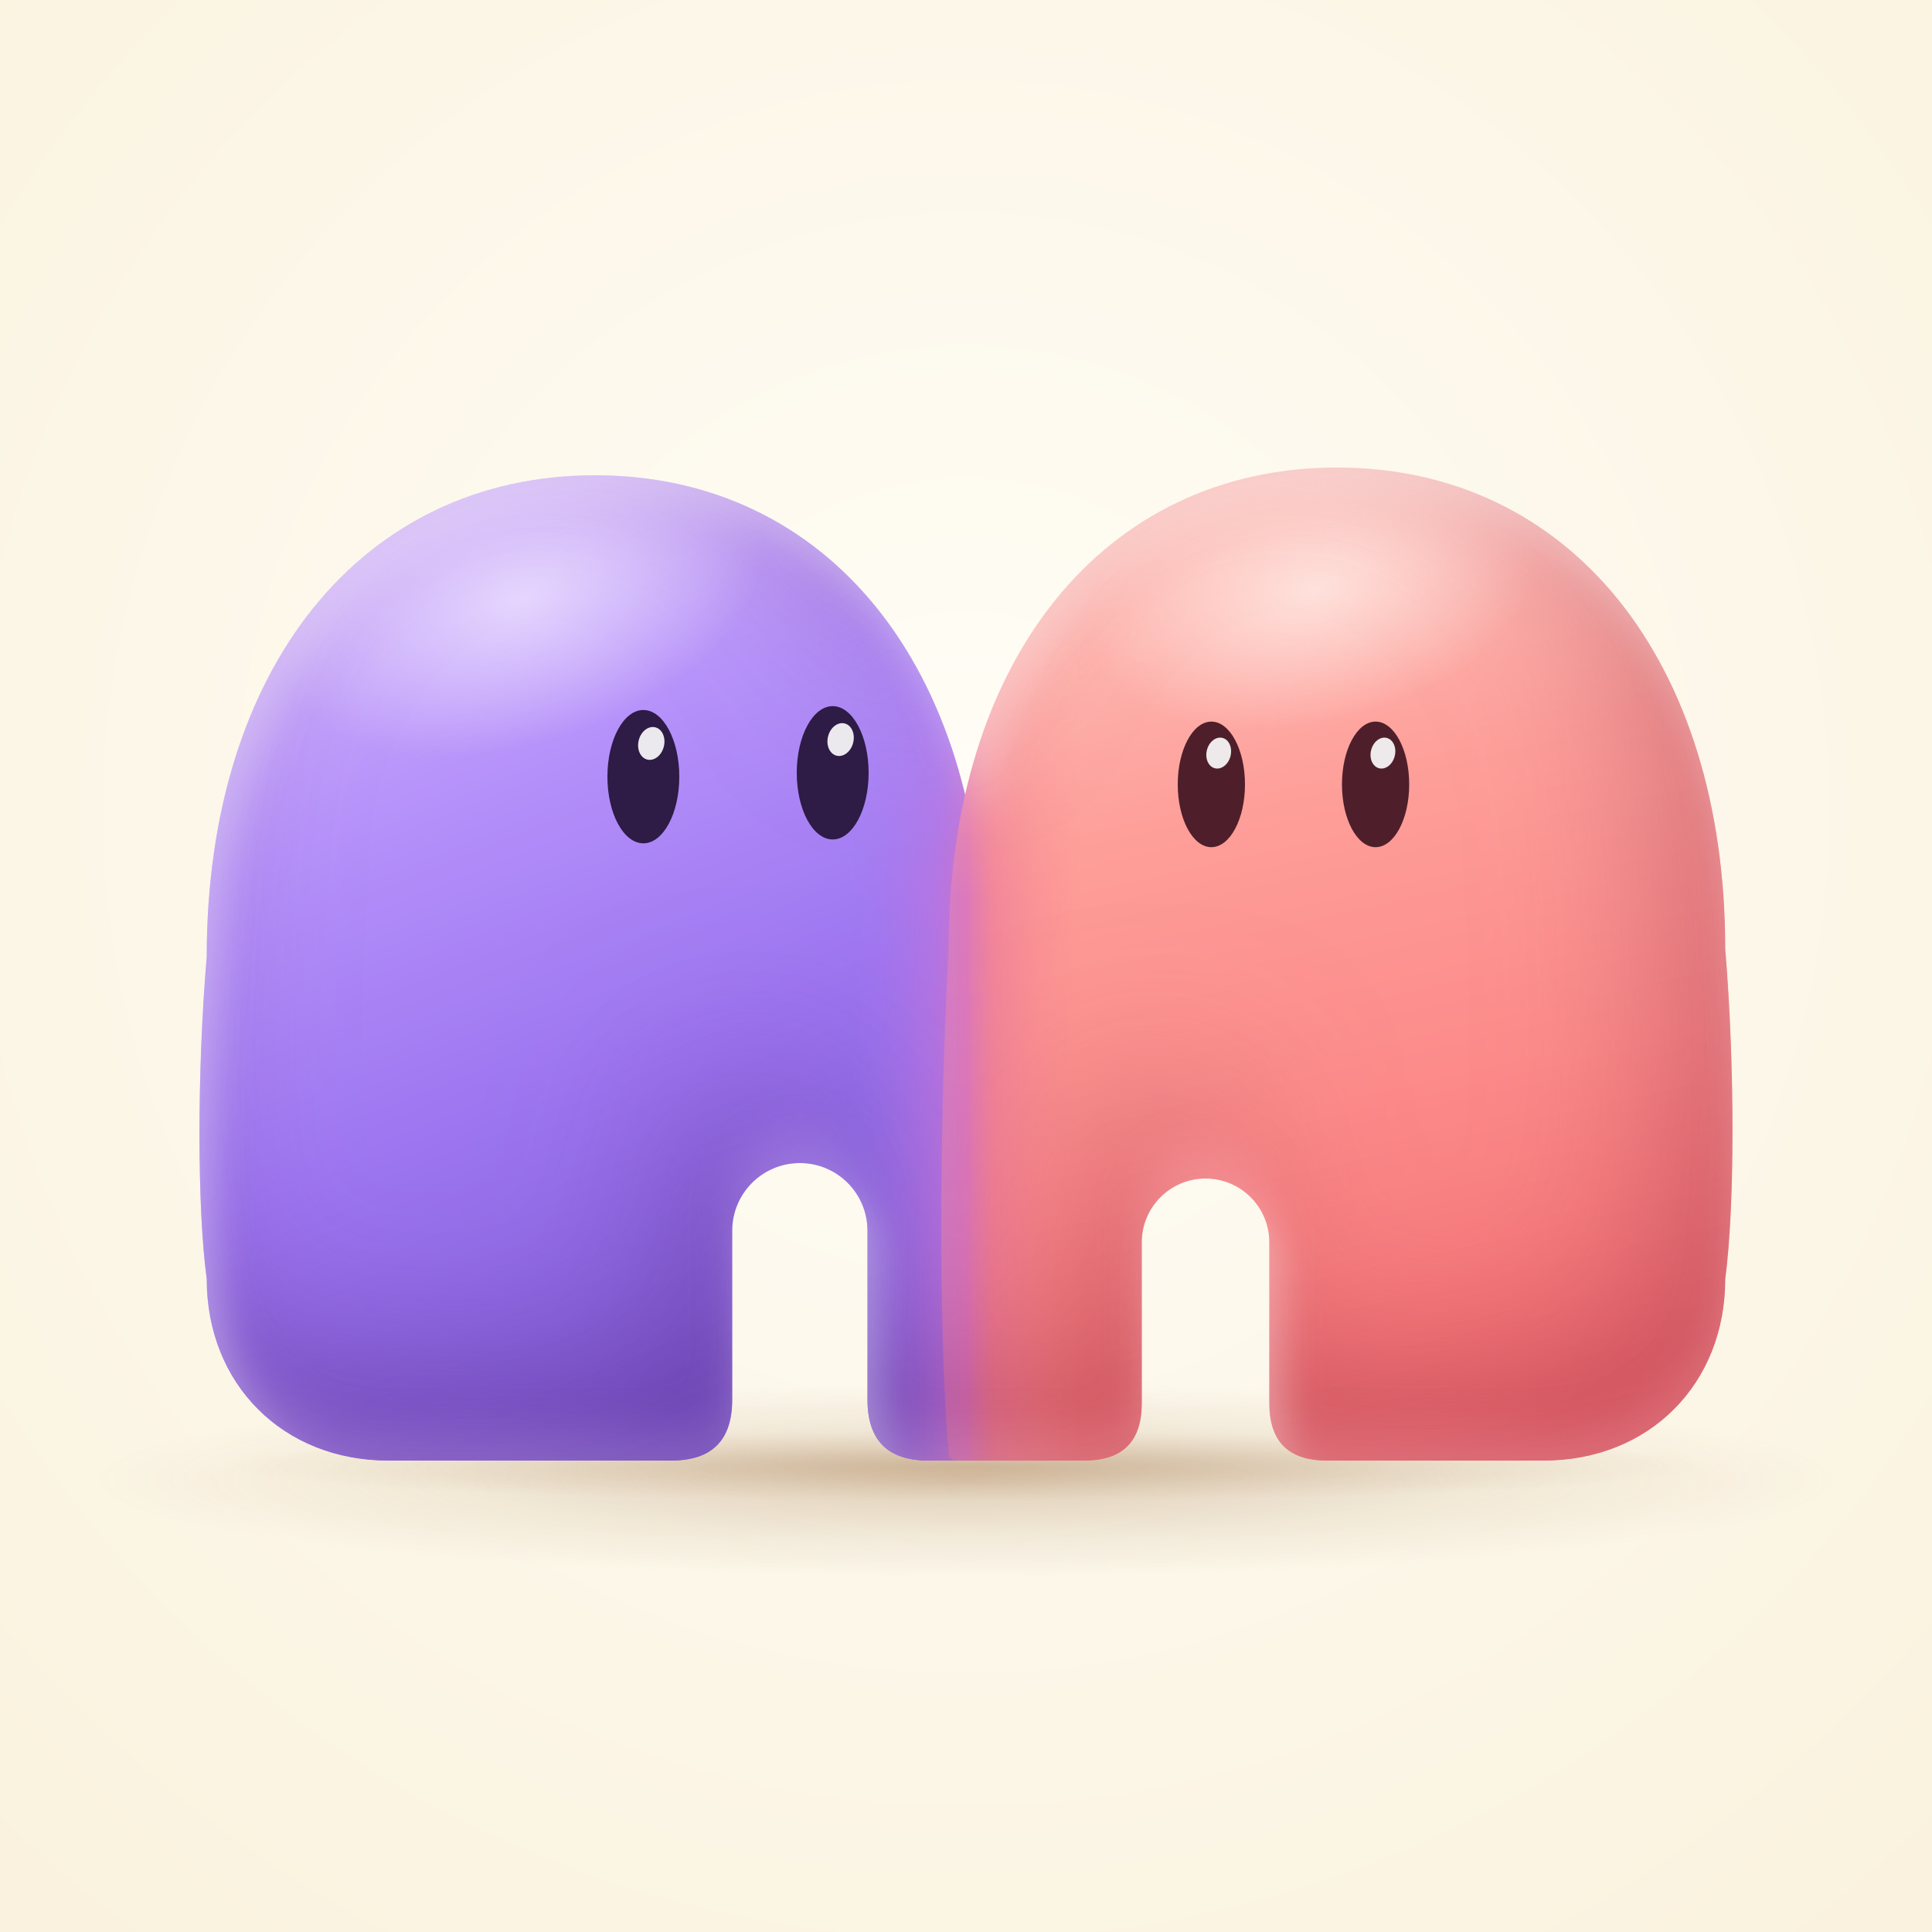
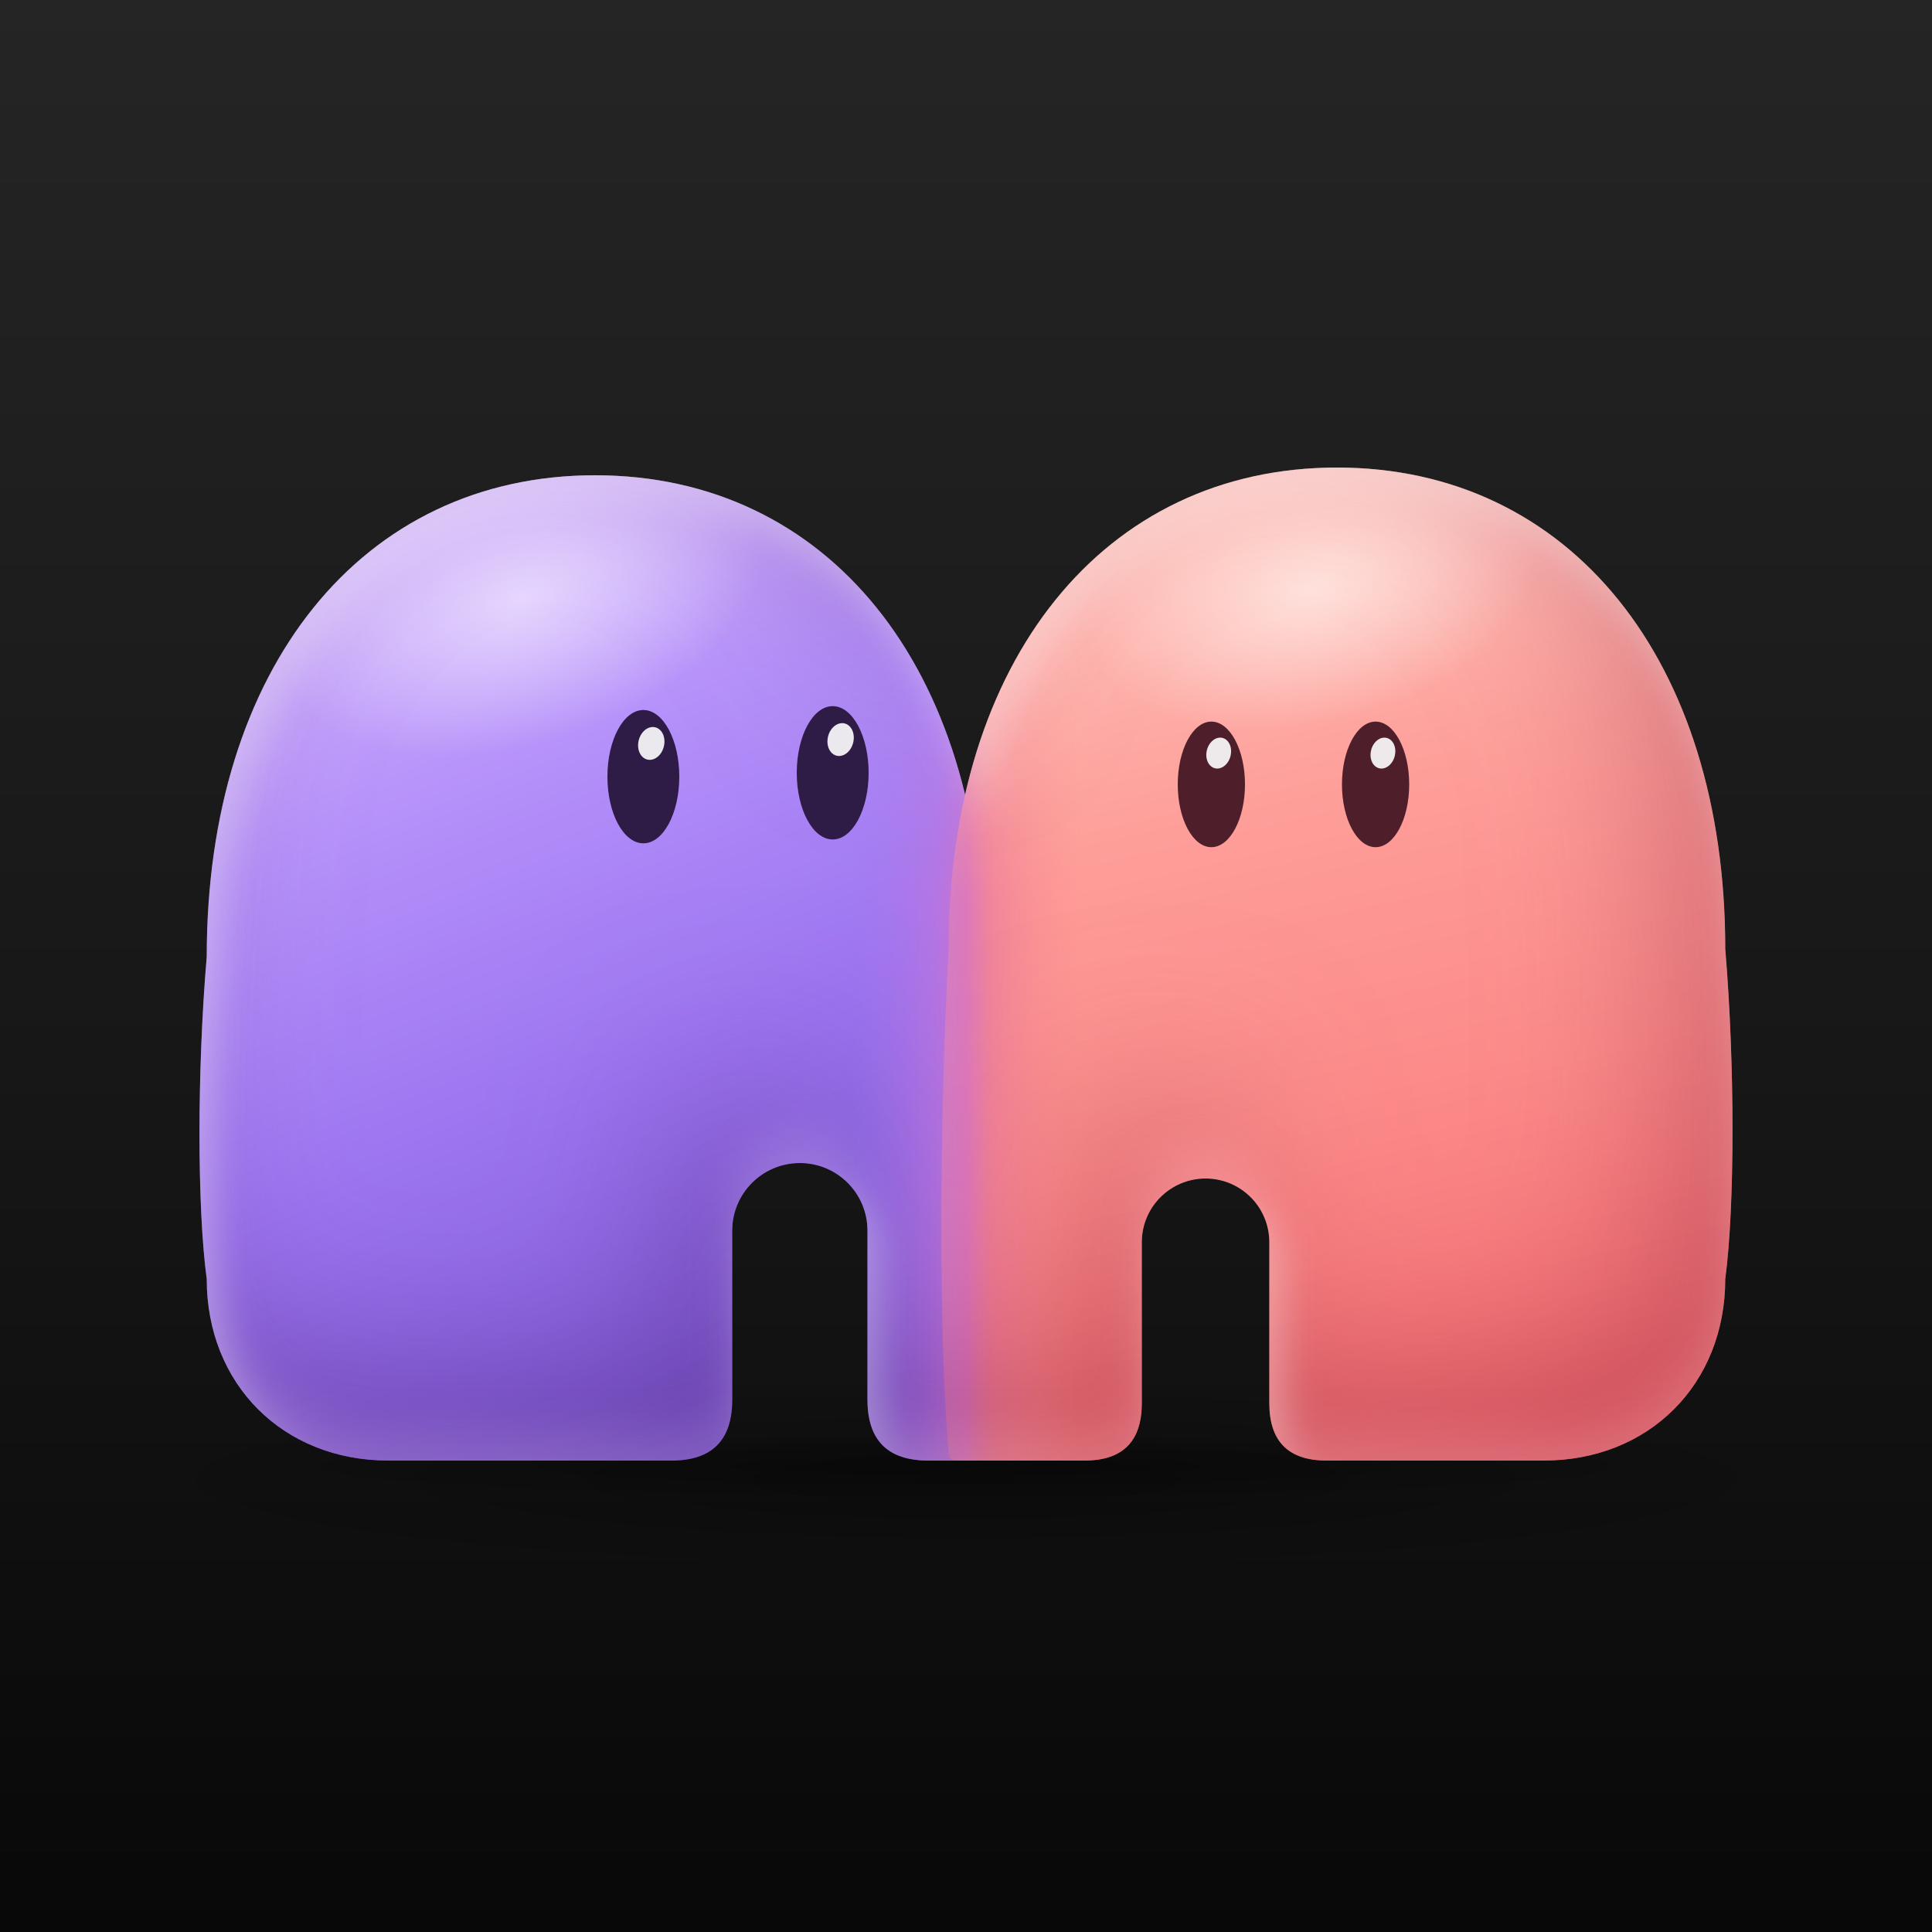
- <svg xmlns="http://www.w3.org/2000/svg" viewBox="0 0 100 100" width="1024" height="1024">
+ <svg xmlns="http://www.w3.org/2000/svg" viewBox="0 0 100 100" width="256" height="256">
  <defs>
-     <radialGradient id="mm_r_0_bg" cx="0.5" cy="0.42" r="0.75">
-       <stop offset="0" stop-color="#FFFDF6" />
-       <stop offset="1" stop-color="#FAF2DE" />
-     </radialGradient>
+     <linearGradient id="mm_r_0_bg" x1="0" y1="0" x2="0" y2="1">
+       <stop offset="0" stop-color="#252525" />
+       <stop offset="0.55" stop-color="#171717" />
+       <stop offset="1" stop-color="#080808" />
+     </linearGradient>
    <linearGradient id="mm_r_0_v" x1="0.3" y1="0" x2="0.62" y2="1">
      <stop offset="0" stop-color="#D2B5FC" />
      <stop offset="0.3" stop-color="#B591FA" />
      <stop offset="0.62" stop-color="#9C74F0" />
      <stop offset="1" stop-color="#7D59D4" />
    </linearGradient>
    <linearGradient id="mm_r_0_c" x1="0.42" y1="0" x2="0.6" y2="1">
      <stop offset="0" stop-color="#FFC4BD" />
      <stop offset="0.32" stop-color="#FE9F9A" />
      <stop offset="0.64" stop-color="#FC8A89" />
      <stop offset="1" stop-color="#F26C70" />
    </linearGradient>
    <linearGradient id="mm_r_0_seam" x1="0" y1="0" x2="1" y2="0">
      <stop offset="0" stop-color="#A777EE" stop-opacity="0" />
      <stop offset="0.38" stop-color="#BF74DC" stop-opacity="0.7" />
      <stop offset="0.5" stop-color="#D672C2" stop-opacity="0.85" />
      <stop offset="0.62" stop-color="#E9789C" stop-opacity="0.6" />
      <stop offset="1" stop-color="#FB8A8C" stop-opacity="0" />
    </linearGradient>
    <linearGradient id="mm_r_0_seamfade" x1="0" y1="0" x2="0" y2="1">
      <stop offset="0" stop-color="#fff" stop-opacity="0" />
      <stop offset="0.3" stop-color="#fff" stop-opacity="1" />
      <stop offset="1" stop-color="#fff" stop-opacity="1" />
    </linearGradient>
    <mask id="mm_r_0_seammask" maskUnits="userSpaceOnUse" x="0" y="0" width="100" height="100">
      <rect x="44" y="33" width="12" height="45" fill="url(#mm_r_0_seamfade)" />
    </mask>
    <radialGradient id="mm_r_0_glowL" cx="0.5" cy="0.5" r="0.5">
      <stop offset="0" stop-color="#F2E8FF" stop-opacity="0.75" />
      <stop offset="1" stop-color="#F2E8FF" stop-opacity="0" />
    </radialGradient>
    <radialGradient id="mm_r_0_glowR" cx="0.5" cy="0.5" r="0.5">
      <stop offset="0" stop-color="#FFF1EC" stop-opacity="0.75" />
      <stop offset="1" stop-color="#FFF1EC" stop-opacity="0" />
    </radialGradient>
    <clipPath id="mm_r_0_u">
      <path d="M10.7 49.52C10.7 34.57 18.74 24.6 30.8 24.6C42.86 24.6 50.9 34.57 50.9 49.52C51.4 58.51 51.4 69.55 50.9 75.2C50.9 75.43 50.73 75.6 50.5 75.6L48.05 75.6Q44.9 75.6 44.9 72.45L44.9 63.7A3.5 3.5 0 0 0 37.9 63.7L37.9 72.45Q37.9 75.6 34.75 75.6L20.1 75.6C14.65 75.6 10.7 71.65 10.7 66.2C10.2 62.53 10.2 55.36 10.7 49.52Z" />
      <path d="M49.1 49.12C49.1 34.17 57.14 24.2 69.2 24.2C81.26 24.2 89.3 34.17 89.3 49.12C89.8 55.1 89.8 62.44 89.3 66.2C89.3 71.65 85.35 75.6 79.9 75.6L68.67 75.6Q65.7 75.6 65.7 72.63L65.7 64.3A3.3 3.3 0 0 0 59.1 64.3L59.1 72.63Q59.1 75.6 56.13 75.6L49.5 75.6C49.27 75.6 49.1 75.43 49.1 75.2C48.6 69.46 48.6 58.25 49.1 49.12Z" />
    </clipPath>
    <radialGradient id="mm_r_0_sh" cx="0.5" cy="0.5" r="0.5">
-       <stop offset="0" stop-color="#9A6B3E" stop-opacity="0.3" />
-       <stop offset="0.6" stop-color="#9A6B3E" stop-opacity="0.1" />
-       <stop offset="1" stop-color="#9A6B3E" stop-opacity="0" />
+       <stop offset="0" stop-color="#000000" stop-opacity="0.3" />
+       <stop offset="0.6" stop-color="#000000" stop-opacity="0.1" />
+       <stop offset="1" stop-color="#000000" stop-opacity="0" />
    </radialGradient>
    <filter id="mm_r_0_vol" x="0" y="0" width="100" height="100" filterUnits="userSpaceOnUse" color-interpolation-filters="sRGB">
      <feGaussianBlur in="SourceAlpha" stdDeviation="4.6" result="b1" />
      <feOffset in="b1" dx="-2.6" dy="-4.2" result="o1" />
      <feComposite in="SourceAlpha" in2="o1" operator="out" result="r1" />
      <feColorMatrix in="SourceGraphic" type="matrix" values="0.68 0 0 0 -0.02  0 0.5 0 0 -0.03  0 0 0.6 0 0  0 0 0 0.5 0" result="c1" />
      <feComposite in="c1" in2="r1" operator="in" result="shade" />
      <feGaussianBlur in="SourceAlpha" stdDeviation="1.1" result="b3" />
      <feOffset in="b3" dx="0" dy="-1.6" result="o3" />
      <feComposite in="SourceAlpha" in2="o3" operator="out" result="r3" />
      <feColorMatrix in="SourceGraphic" type="matrix" values="0.6 0 0 0 0.42  0 0.6 0 0 0.38  0 0 0.6 0 0.4  0 0 0 0.3 0" result="c3" />
      <feComposite in="c3" in2="r3" operator="in" result="bounce" />
      <feGaussianBlur in="SourceAlpha" stdDeviation="0.9" result="b2" />
      <feOffset in="b2" dx="0.8" dy="1.3" result="o2" />
      <feComposite in="SourceAlpha" in2="o2" operator="out" result="r2" />
      <feFlood flood-color="#FFFFFF" flood-opacity="0.26" />
      <feComposite in2="r2" operator="in" result="rim" />
      <feMerge>
        <feMergeNode in="SourceGraphic" />
        <feMergeNode in="shade" />
        <feMergeNode in="bounce" />
        <feMergeNode in="rim" />
      </feMerge>
    </filter>
  </defs>
  <rect width="100" height="100" fill="url(#mm_r_0_bg)" />
  <g>
    <ellipse cx="50" cy="76.6" rx="45" ry="5" fill="url(#mm_r_0_sh)" />
    <ellipse cx="50" cy="75.9" rx="38" ry="1.8" fill="url(#mm_r_0_sh)" />
    <g filter="url(#mm_r_0_vol)">
      <path d="M10.7 49.52C10.7 34.57 18.74 24.6 30.8 24.6C42.86 24.6 50.9 34.57 50.9 49.52C51.4 58.51 51.4 69.55 50.9 75.2C50.9 75.43 50.73 75.6 50.5 75.6L48.05 75.6Q44.9 75.6 44.9 72.45L44.9 63.7A3.5 3.5 0 0 0 37.9 63.7L37.9 72.45Q37.9 75.6 34.75 75.6L20.1 75.6C14.65 75.6 10.7 71.65 10.7 66.2C10.2 62.53 10.2 55.36 10.7 49.52Z" fill="url(#mm_r_0_v)" />
      <path d="M49.1 49.12C49.1 34.17 57.14 24.2 69.2 24.2C81.26 24.2 89.3 34.17 89.3 49.12C89.8 55.1 89.8 62.44 89.3 66.2C89.3 71.65 85.35 75.6 79.9 75.6L68.67 75.6Q65.7 75.6 65.7 72.63L65.7 64.3A3.3 3.3 0 0 0 59.1 64.3L59.1 72.63Q59.1 75.6 56.13 75.6L49.5 75.6C49.27 75.6 49.1 75.43 49.1 75.2C48.6 69.46 48.6 58.25 49.1 49.12Z" fill="url(#mm_r_0_c)" />
      <g clip-path="url(#mm_r_0_u)">
        <rect x="44" y="30" width="12" height="48" fill="url(#mm_r_0_seam)" mask="url(#mm_r_0_seammask)" />
        <ellipse cx="27" cy="31" rx="13" ry="7.5" fill="url(#mm_r_0_glowL)" transform="rotate(-18 27 31)" />
        <ellipse cx="68" cy="30.5" rx="12" ry="7" fill="url(#mm_r_0_glowR)" transform="rotate(-14 68 30.5)" />
      </g>
    </g>
    <g>
      <g>
        <ellipse cx="33.3" cy="40.2" rx="1.86" ry="3.45" fill="#2E1B46" />
        <ellipse cx="33.71" cy="38.48" rx="0.67" ry="0.86" fill="#fff" fill-opacity="0.9" transform="rotate(14 33.71 38.48)" />
      </g>
      <g>
        <ellipse cx="43.1" cy="40" rx="1.86" ry="3.45" fill="#2E1B46" />
        <ellipse cx="43.51" cy="38.28" rx="0.67" ry="0.86" fill="#fff" fill-opacity="0.9" transform="rotate(14 43.51 38.28)" />
      </g>
    </g>
    <g>
      <g>
        <ellipse cx="62.7" cy="40.6" rx="1.74" ry="3.25" fill="#4E1F2A" />
        <ellipse cx="63.08" cy="38.98" rx="0.63" ry="0.81" fill="#fff" fill-opacity="0.9" transform="rotate(14 63.08 38.98)" />
      </g>
      <g>
        <ellipse cx="71.2" cy="40.6" rx="1.74" ry="3.25" fill="#4E1F2A" />
        <ellipse cx="71.58" cy="38.98" rx="0.63" ry="0.81" fill="#fff" fill-opacity="0.9" transform="rotate(14 71.58 38.98)" />
      </g>
    </g>
  </g>
</svg>
